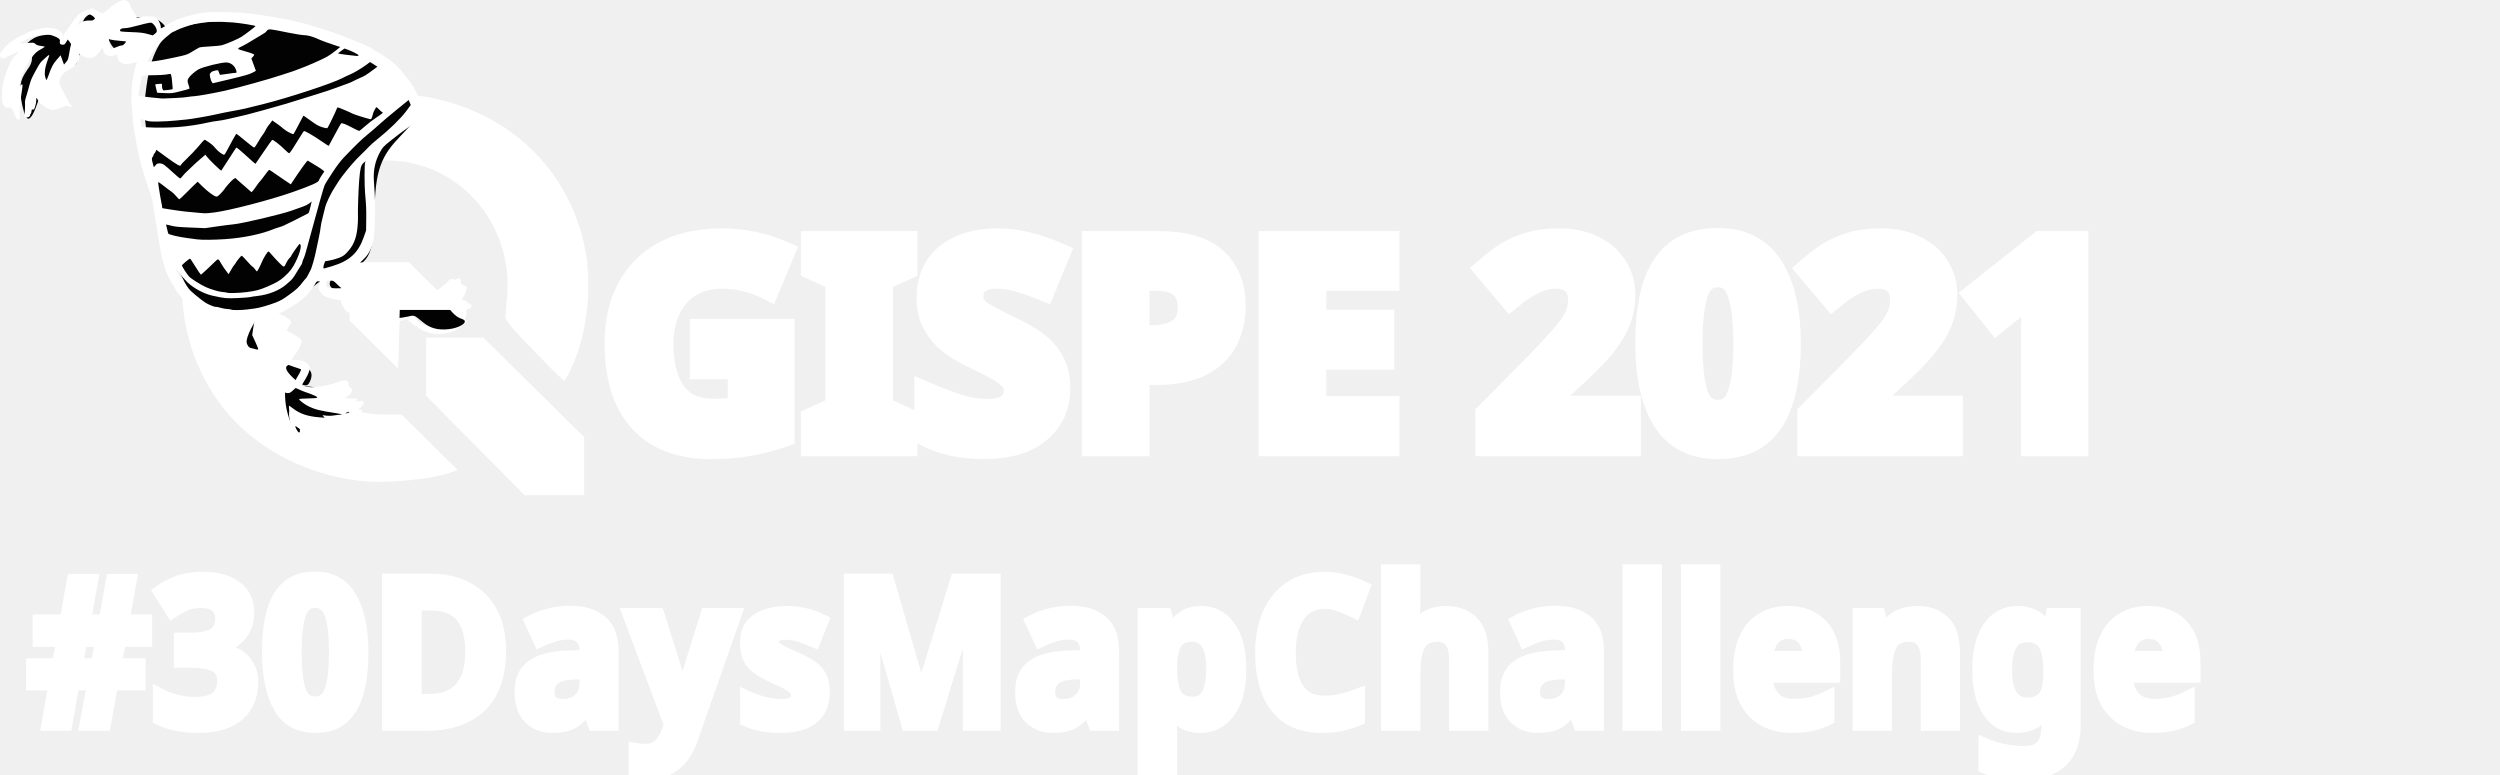
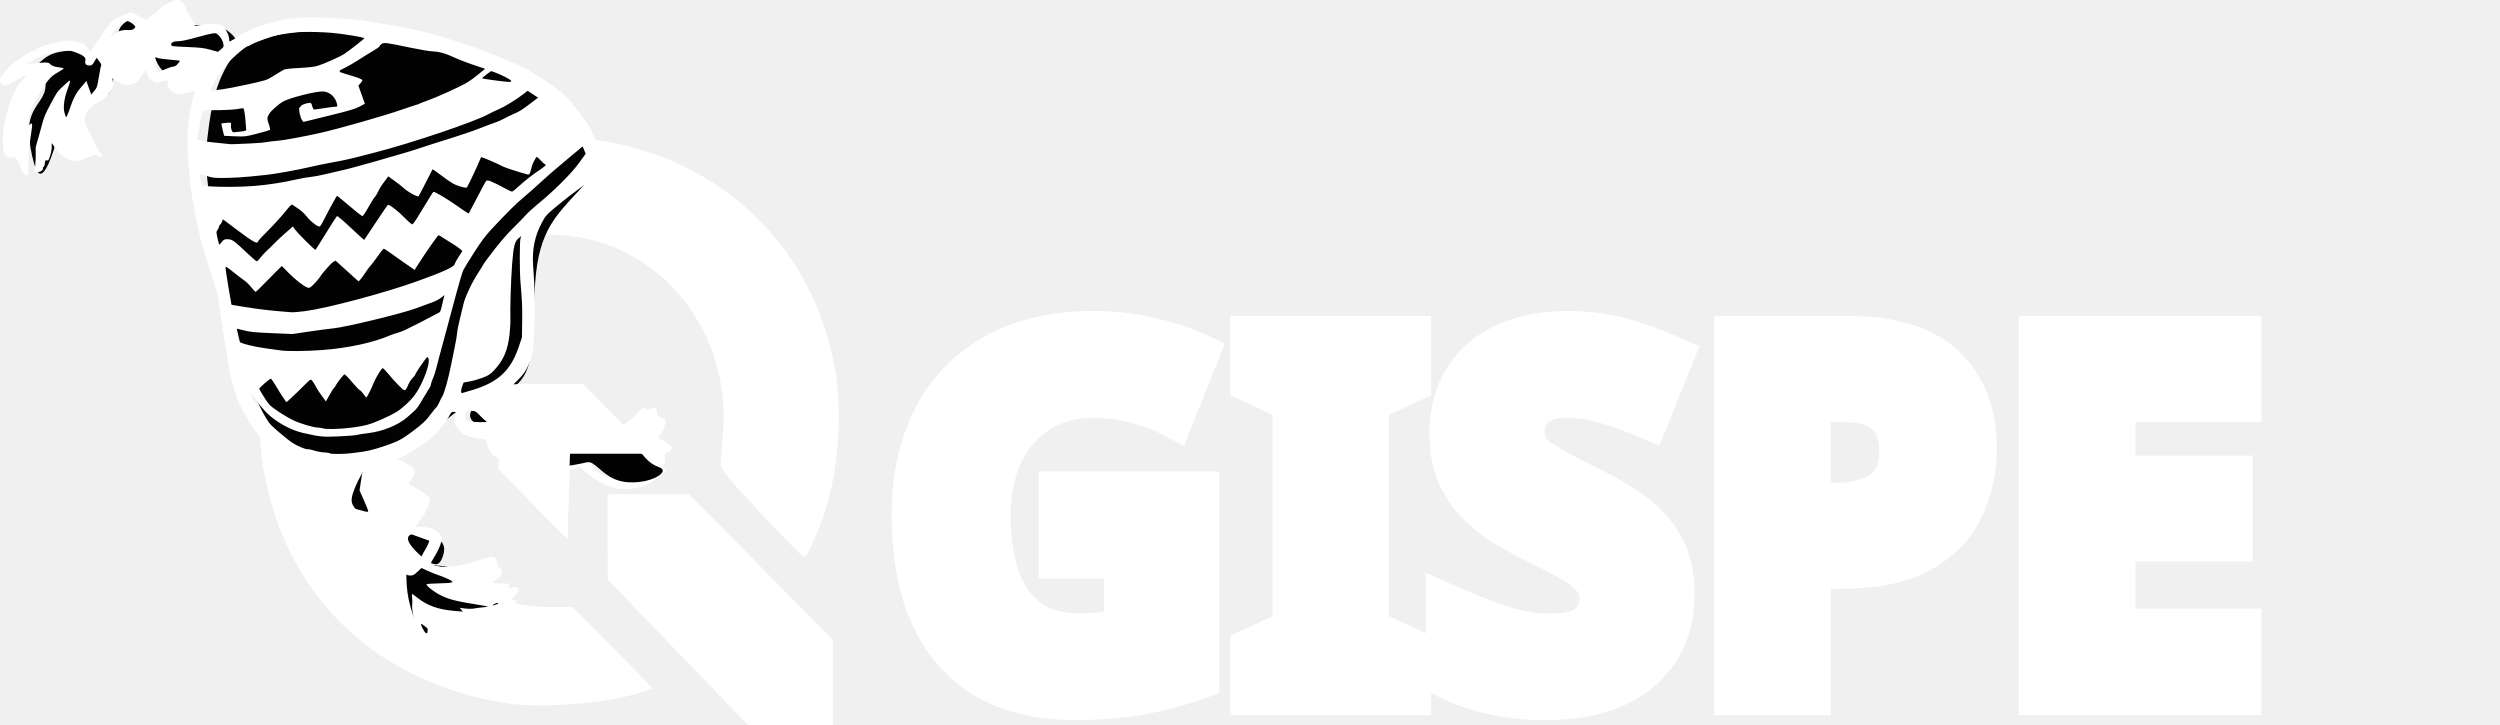
- <svg xmlns="http://www.w3.org/2000/svg" width="713.424" height="221.062" viewBox="0 0 188.76 58.489" version="1.1" id="svg8">
+ <svg xmlns="http://www.w3.org/2000/svg" width="726.497" height="210.68" viewBox="0 0 192.219 55.742" version="1.1" id="svg8">
  <defs id="defs2">
    <clipPath clipPathUnits="userSpaceOnUse" id="clipPath1034">
      <path style="fill:#0000ff;stroke-width:0.851" d="m 446.178,150.697 -23.629,-23.021 -0.021,-13.481 -0.021,-13.481 h 13.753 13.753 l 24.215,23.027 24.215,23.027 v 13.475 13.475 h -14.317 -14.317 z m -55.966,16.338 c -19.747,-2.338 -38.513,-9.975 -52.805,-21.49 -35.646,-28.719 -42.806,-82.148 -16.033,-119.651 13.437,-18.823 36.47,-32.493 62.061,-36.834 10.469,-1.776 28.262,-1.77 38.866,0.012 39.936,6.713 69.299,33.872 76.687,70.931 2.852,14.308 1.441,33.31 -3.489,46.99 -2.401,6.662 -5.855,13.629 -6.756,13.629 -0.343,0 -6.843,-6.203 -14.446,-13.784 -11.28,-11.248 -13.792,-14.186 -13.653,-15.97 0.094,-1.202 0.445,-5.434 0.781,-9.405 2.895,-34.213 -23.604,-62.882 -58.121,-62.882 -48.657,0 -76.453,53.926 -48.188,93.487 10.675,14.941 29.043,24.315 47.643,24.315 h 7.985 l 13.466,12.819 13.466,12.819 -2.566,0.929 c -9.675,3.503 -32.366,5.565 -44.898,4.081 z m 7.201,-63.207 -11.565,-11.018 V 79.34 65.87 h 14.195 14.195 l 11.542,10.992 11.542,10.992 h -13.736 -13.736 l -0.436,13.495 -0.436,13.495 z" id="path1036" />
    </clipPath>
  </defs>
-   <g id="layer1" transform="translate(-20.05623,-177.3937)" style="opacity:0.99">
-     <text xml:space="preserve" style="font-style:normal;font-variant:normal;font-weight:900;font-stretch:normal;font-size:21.209px;line-height:125%;font-family:Trueno;-inkscape-font-specification:'Trueno, Heavy';font-variant-ligatures:normal;font-variant-caps:normal;font-variant-numeric:normal;font-variant-east-asian:normal;letter-spacing:0px;word-spacing:0px;fill:#ffffff;fill-opacity:1;stroke:none;stroke-width:1.893;stroke-linecap:butt;stroke-linejoin:miter;stroke-miterlimit:4;stroke-dasharray:none;stroke-opacity:1" x="65.282" y="211.33" id="text50" transform="scale(1.002055,0.9979489)">
-       <tspan id="tspan48" x="65.282" y="211.33" style="font-style:normal;font-variant:normal;font-weight:900;font-stretch:normal;font-size:21.209px;font-family:Trueno;-inkscape-font-specification:'Trueno, Heavy';font-variant-ligatures:normal;font-variant-caps:normal;font-variant-numeric:normal;font-variant-east-asian:normal;fill:#ffffff;fill-opacity:1;stroke:#ffffff;stroke-width:1.893;stroke-miterlimit:4;stroke-dasharray:none;stroke-opacity:1">GISPE 2021</tspan>
+   <g id="layer1" transform="translate(-17.20387,-159.0397)" style="opacity:0.99">
+     <text xml:space="preserve" style="font-style:normal;font-variant:normal;font-weight:900;font-stretch:normal;font-size:37.755px;line-height:125%;font-family:Trueno;-inkscape-font-specification:'Trueno, Heavy';font-variant-ligatures:normal;font-variant-caps:normal;font-variant-numeric:normal;font-variant-east-asian:normal;letter-spacing:0px;word-spacing:0px;fill:#ffffff;fill-opacity:1;stroke:none;stroke-width:3.369;stroke-linecap:butt;stroke-linejoin:miter;stroke-miterlimit:4;stroke-dasharray:none;stroke-opacity:1" x="86.326" y="209.724" id="text50" transform="scale(0.987763,1.012389)">
+       <tspan id="tspan48" x="86.326" y="209.724" style="font-style:normal;font-variant:normal;font-weight:900;font-stretch:normal;font-size:37.755px;font-family:Trueno;-inkscape-font-specification:'Trueno, Heavy';font-variant-ligatures:normal;font-variant-caps:normal;font-variant-numeric:normal;font-variant-east-asian:normal;fill:#ffffff;fill-opacity:1;stroke:#ffffff;stroke-width:3.369;stroke-miterlimit:4;stroke-dasharray:none;stroke-opacity:1">GISPE </tspan>
+       <tspan x="86.326" y="256.918" style="font-style:normal;font-variant:normal;font-weight:900;font-stretch:normal;font-size:37.755px;font-family:Trueno;-inkscape-font-specification:'Trueno, Heavy';font-variant-ligatures:normal;font-variant-caps:normal;font-variant-numeric:normal;font-variant-east-asian:normal;fill:#ffffff;fill-opacity:1;stroke:#ffffff;stroke-width:3.369;stroke-miterlimit:4;stroke-dasharray:none;stroke-opacity:1" id="tspan861" />
    </text>
-     <text xml:space="preserve" style="font-style:normal;font-variant:normal;font-weight:900;font-stretch:normal;font-size:14.928px;line-height:125%;font-family:Trueno;-inkscape-font-specification:'Trueno, Heavy';font-variant-ligatures:normal;font-variant-caps:normal;font-variant-numeric:normal;font-variant-east-asian:normal;letter-spacing:0px;word-spacing:0px;fill:#ffffff;fill-opacity:1;stroke:#ffffff;stroke-width:0.837;stroke-linecap:butt;stroke-linejoin:miter;stroke-miterlimit:4;stroke-dasharray:none;stroke-opacity:1" x="22.821" y="224.934" id="text960" transform="scale(0.9689593,1.032035)">
-       <tspan id="tspan958" x="22.821" y="224.934" style="font-style:normal;font-variant:normal;font-weight:900;font-stretch:normal;font-size:14.928px;font-family:Trueno;-inkscape-font-specification:'Trueno, Heavy';font-variant-ligatures:normal;font-variant-caps:normal;font-variant-numeric:normal;font-variant-east-asian:normal;fill:#ffffff;stroke:#ffffff;stroke-width:0.837;stroke-miterlimit:4;stroke-dasharray:none;stroke-opacity:1">#30DaysMapChallenge</tspan>
-     </text>
-     <g id="layer1-3" transform="matrix(0.1571337,0,0,0.162917,24.68938,168.2186)" style="stroke:none">
+     <g id="layer1-3" transform="matrix(0.2281442,0,0,0.2428934,23.9308,145.3605)" style="stroke:none">
      <g id="g900" transform="translate(9.581173,146.8202)" style="fill:#ffffff;stroke:none;stroke-opacity:1">
        <path style="fill:#ffffff;stroke:none;stroke-width:0.851;stroke-opacity:1" d="m 189.354,115.969 -23.629,-23.021 -0.021,-13.481 -0.021,-13.481 h 13.753 13.753 l 24.215,23.027 24.215,23.027 v 13.475 13.475 h -14.317 -14.317 z m -55.966,16.338 C 113.641,129.969 94.874,122.332 80.583,110.818 44.937,82.099 37.777,28.67 64.549,-8.833 c 13.437,-18.823 36.47,-32.493 62.061,-36.834 10.469,-1.776 28.262,-1.77 38.866,0.012 39.936,6.713 69.299,33.872 76.687,70.931 2.852,14.308 1.441,33.31 -3.489,46.99 -2.401,6.662 -5.855,13.629 -6.756,13.629 -0.343,0 -6.843,-6.203 -14.446,-13.784 -11.28,-11.248 -13.792,-14.186 -13.653,-15.97 0.094,-1.202 0.445,-5.434 0.781,-9.405 2.895,-34.213 -23.604,-62.882 -58.121,-62.882 -48.657,0 -76.453,53.926 -48.188,93.487 10.675,14.941 29.043,24.315 47.643,24.315 h 7.985 l 13.466,12.819 13.466,12.819 -2.566,0.929 c -9.675,3.503 -32.366,5.565 -44.898,4.081 z m 7.201,-63.207 -11.565,-11.018 V 44.613 31.143 h 14.195 14.195 l 11.542,10.992 11.542,10.992 h -13.736 -13.736 l -0.436,13.495 -0.436,13.495 z" id="path902" />
      </g>
      <path style="fill:#000000;stroke:none;stroke-width:0.265px;stroke-linecap:butt;stroke-linejoin:miter;stroke-opacity:1" d="m 40.481,99.441 c -0.531,4.242 -0.794,6.894 -0.297,11.984 0.496,5.091 1.752,12.621 3.45,20.728 1.699,8.107 3.84,16.79 5.97,25.384 2.129,8.594 4.247,17.099 6.664,23.293 2.417,6.194 5.135,10.078 8.061,12.95 2.926,2.872 6.06,4.734 9.875,6.237 3.815,1.504 8.312,2.65 14.267,2.593 5.955,-0.057 13.369,-1.316 19.892,-4.643 6.524,-3.327 12.157,-8.721 16.274,-11.531 4.117,-2.81 6.719,-3.036 10.141,-3.899 3.422,-0.863 7.665,-2.363 10.449,-4.977 2.784,-2.614 4.109,-6.342 4.689,-12.694 0.58,-6.352 0.416,-15.327 1.287,-22.391 0.871,-7.064 2.777,-12.216 6.227,-16.873 3.45,-4.657 8.444,-8.817 10.995,-12.081 2.551,-3.264 2.657,-5.632 2.542,-7.202 -0.116,-1.57 -0.454,-2.341 -1.394,-4.199 -0.939,-1.858 -2.48,-4.802 -4.765,-8.01 -2.284,-3.207 -5.313,-6.677 -11.36,-10.354 C 147.402,80.081 138.337,76.198 126.671,72.867 115.006,69.536 100.742,66.759 89.2,66.027 77.658,65.296 68.839,66.611 62.946,67.615 c -5.893,1.004 -8.859,1.696 -11.76,4.297 -2.901,2.601 -5.737,7.11 -7.555,12.282 -1.818,5.171 -2.618,11.005 -3.15,15.247 z" id="path974" />
      <path style="fill:#000000;stroke:none;stroke-width:0.265px;stroke-linecap:butt;stroke-linejoin:miter;stroke-opacity:1" d="m 1.28,88.36 c -0.13,0.057 -0.389,0.172 -1.327,1.542 -0.937,1.37 -2.552,3.997 -3.906,4.504 -1.353,0.507 -2.445,-1.105 -3.711,0.411 -1.266,1.516 -2.705,6.16 -3.877,9.411 -1.172,3.251 -2.078,5.109 -2.985,6.206 -0.907,1.097 -1.817,1.433 -2.778,-0.561 -0.961,-1.993 -1.975,-6.316 -2.303,-9.675 -0.329,-3.359 0.028,-5.755 0.952,-7.805 0.925,-2.051 2.417,-3.757 3.317,-5.213 0.9,-1.456 1.206,-2.662 1.214,-3.819 0.009,-1.157 -0.281,-2.265 -1.046,-2.886 -0.766,-0.621 -2.008,-0.755 -2.819,-0.938 -0.812,-0.183 -1.192,-0.416 -0.988,-0.82 0.204,-0.404 0.994,-0.978 2.182,-2.03 1.188,-1.052 2.773,-2.58 5.372,-3.431 2.598,-0.851 6.208,-1.025 8.699,-0.975 2.491,0.05 5.044,0.559 6.371,1.077 1.327,0.518 2.019,1.164 2.961,1.861 0.941,0.697 2.132,1.445 2.513,2.409 0.381,0.964 -0.048,2.143 -0.44,3.696 -0.393,1.554 -0.749,3.481 -1.43,4.453 -0.681,0.972 -1.687,0.988 -2.714,1.25 -1.028,0.262 -2.077,0.769 -2.601,1.023 -0.525,0.254 -0.525,0.254 -0.654,0.311 z" id="path978" />
      <path style="fill:#000000;stroke:none;stroke-width:0.276px;stroke-linecap:butt;stroke-linejoin:miter;stroke-opacity:1" d="m 21.169,63.862 c -0.847,-0.627 -2.541,-1.88 -4.408,-1.945 -1.867,-0.065 -3.906,1.06 -5.124,2.385 -1.218,1.325 -1.614,2.851 -0.763,3.848 0.851,0.997 2.949,1.466 4.821,1.6 1.872,0.134 3.518,-0.067 4.673,0.799 1.156,0.866 1.821,2.798 2.494,4.33 0.672,1.532 1.351,2.665 2.097,3.423 0.746,0.759 1.557,1.144 2.212,1.456 0.654,0.312 1.151,0.552 2.223,0.76 1.072,0.208 2.721,0.385 3.816,0.424 1.095,0.039 1.637,-0.06 3.437,-0.744 1.8,-0.685 4.857,-1.955 7.307,-2.953 2.45,-0.998 4.293,-1.724 5.386,-3.048 1.094,-1.324 1.438,-3.247 0.922,-4.746 -0.516,-1.499 -1.893,-2.576 -2.846,-3.237 -0.952,-0.662 -1.48,-0.909 -2.842,-1.164 -1.362,-0.255 -3.558,-0.519 -5.402,-0.661 -1.843,-0.143 -3.333,-0.165 -6.134,-0.128 -2.8,0.037 -6.911,0.133 -8.966,0.181 -2.055,0.048 -2.055,0.048 -2.902,-0.579 z" id="path982" />
      <path style="fill:#000000;stroke:none;stroke-width:0.284px;stroke-linecap:butt;stroke-linejoin:miter;stroke-opacity:1" d="m 108.305,227.916 c -1.062,-2.056 0.682,-2.826 3.312,-2.724 2.63,0.103 6.147,1.079 7.638,2.611 1.491,1.532 0.956,3.619 0.26,5.187 -0.697,1.568 -1.555,2.616 -3.918,1.47 -2.363,-1.146 -6.23,-4.488 -7.292,-6.544 z" id="path1038" />
      <path style="fill:#000000;stroke:none;stroke-width:0.265px;stroke-linecap:butt;stroke-linejoin:miter;stroke-opacity:1" d="m 93.456,204.841 c -1.362,1.712 -3.244,5.345 -4.016,7.64 -0.772,2.295 -0.435,3.251 0.524,4.498 0.959,1.248 2.539,2.787 4.153,3.338 1.614,0.551 3.261,0.115 4.312,-0.517 1.051,-0.632 1.506,-1.46 1.345,-3.597 -0.161,-2.137 -0.938,-5.583 -1.586,-7.91 -0.648,-2.327 -1.166,-3.536 -1.847,-4.245 -0.681,-0.709 -1.524,-0.919 -2.886,0.793 z" id="path1042" />
      <path style="fill:#000000;stroke:none;stroke-width:0.27px;stroke-linecap:butt;stroke-linejoin:miter;stroke-opacity:1" d="m 107.504,236.112 c -0.045,1.539 -0.136,4.616 0.336,7.782 0.472,3.166 1.508,6.42 2.509,8.59 1.001,2.17 1.969,3.256 2.685,3.805 0.716,0.55 1.18,0.563 1.402,0.399 0.221,-0.165 0.2,-0.508 0.18,-1.682 -0.019,-1.174 -0.036,-3.177 2.846,-3.726 2.882,-0.548 8.663,0.359 12.726,0.311 4.063,-0.048 6.409,-1.05 7.517,-1.786 1.107,-0.737 0.976,-1.208 0.819,-1.897 -0.156,-0.689 -0.337,-1.596 -2.36,-2.593 -2.023,-0.997 -5.89,-2.084 -7.455,-3.308 -1.565,-1.224 -0.829,-2.584 -0.965,-3.572 -0.136,-0.988 -1.143,-1.602 -3.301,-2.109 -2.158,-0.507 -5.467,-0.905 -8.409,-1.213 -2.942,-0.307 -5.518,-0.524 -6.871,-0.599 -1.353,-0.075 -1.483,-0.008 -1.549,0.025 -0.065,0.033 -0.065,0.033 -0.111,1.572 z" id="path1046" />
      <path style="fill:#000000;stroke:none;stroke-width:0.265px;stroke-linecap:butt;stroke-linejoin:miter;stroke-opacity:1" d="m 130.152,184.924 c -0.45,0.683 -1.351,2.048 -1.194,3.216 0.157,1.168 1.373,2.139 3.008,2.674 1.635,0.534 3.689,0.632 5.034,0.706 1.345,0.074 1.981,0.123 2.376,-0.24 0.395,-0.363 0.549,-1.14 0.289,-1.948 -0.261,-0.809 -0.936,-1.649 -1.796,-2.529 -0.86,-0.88 -1.904,-1.798 -3.021,-2.254 -1.117,-0.456 -2.307,-0.451 -3.027,-0.425 -0.72,0.026 -0.968,0.072 -1.093,0.095 -0.124,0.023 -0.124,0.023 -0.575,0.706 z" id="path1050" />
      <path style="fill:#ffffff;stroke:none;stroke-width:0.38;stroke-miterlimit:4;stroke-dasharray:none;stroke-opacity:1" d="m 114.476,261.595 c -2.822,-0.254 -4.026,-0.962 -5.902,-3.474 -2.559,-3.425 -8.168,-17.538 -7.897,-19.873 0.072,-0.619 0.45,-1.539 0.861,-2.091 0.403,-0.542 0.694,-1.012 0.647,-1.045 -0.047,-0.033 -1.45,-0.539 -3.118,-1.125 -3.052,-1.073 -7.708,-3.394 -9.226,-4.601 -0.755,-0.6 -0.81,-0.805 -0.704,-2.641 0.092,-1.607 0.282,-2.294 0.985,-3.566 l 0.87,-1.576 -0.666,-0.525 c -0.366,-0.289 -1.282,-0.825 -2.035,-1.192 -0.753,-0.367 -2.159,-1.217 -3.125,-1.89 l -1.755,-1.223 -0.007,-1.581 c -0.004,-0.869 0.051,-2.061 0.121,-2.647 0.186,-1.542 1.506,-4.534 2.601,-5.897 0.566,-0.705 0.831,-1.242 0.663,-1.343 -0.155,-0.092 -1.941,-0.192 -3.969,-0.222 -10.659,-0.156 -20.35,-4.73 -26.458,-12.491 -0.701,-0.89 -2.296,-3.369 -3.545,-5.509 -1.712,-2.934 -2.515,-4.709 -3.264,-7.217 -0.546,-1.83 -1.097,-3.54 -1.224,-3.8 -0.127,-0.26 -1.217,-6.474 -2.423,-13.809 l -2.192,-13.336 -2.941,-8.603 c -2.639,-7.718 -3.112,-9.464 -4.604,-16.983 -0.915,-4.609 -1.708,-9.379 -1.764,-10.599 -0.056,-1.22 -0.256,-3.698 -0.446,-5.505 -0.402,-3.841 -0.404,-8.029 -0.004,-11.322 0.464,-3.825 1.479,-8.77 1.986,-9.681 0.26,-0.468 0.411,-0.912 0.334,-0.989 -0.077,-0.076 -1.072,0.084 -2.211,0.355 -2.582,0.615 -3.829,0.595 -5.217,-0.085 -1.044,-0.512 -1.92,-1.836 -1.815,-2.744 0.124,-1.073 -0.115,-1.157 -1.941,-0.679 -1.664,0.435 -1.798,0.435 -2.832,-0.013 -1.389,-0.602 -1.788,-1.067 -2.095,-2.441 -0.137,-0.613 -0.329,-1.11 -0.427,-1.107 -0.098,0.004 -0.659,0.697 -1.247,1.539 -2.144,3.077 -4.113,3.827 -7.085,2.7 -0.871,-0.33 -1.858,-0.852 -2.193,-1.16 -0.805,-0.739 -0.974,-0.549 -0.627,0.702 0.264,0.948 0.215,1.142 -0.614,2.453 -1.356,2.146 -1.704,2.455 -4.303,3.825 -2.583,1.362 -3.863,2.731 -4.486,4.796 -0.38,1.262 -0.027,2.238 2.385,6.579 0.972,1.751 1.76,3.254 1.75,3.342 -0.01,0.087 0.284,0.482 0.653,0.879 0.714,0.767 1.034,1.582 0.716,1.826 -0.106,0.082 -0.626,-0.076 -1.155,-0.349 -0.945,-0.489 -0.982,-0.488 -2.127,0.041 -0.641,0.296 -1.411,0.533 -1.711,0.527 -0.3,-0.006 -0.72,0.147 -0.933,0.341 -0.213,0.194 -0.999,0.47 -1.747,0.614 -1.171,0.224 -1.585,0.179 -2.986,-0.326 -1.804,-0.651 -4.192,-2.405 -4.971,-3.653 -1.203,-1.925 -1.145,-1.896 -1.102,-0.562 0.022,0.682 -0.215,2 -0.526,2.929 -0.493,1.471 -0.637,1.668 -1.112,1.522 -0.472,-0.145 -0.562,-0.028 -0.667,0.875 -0.066,0.573 -0.274,1.116 -0.461,1.207 -0.187,0.09 -0.29,0.319 -0.229,0.507 0.175,0.542 -0.999,1.198 -1.936,1.083 l -0.841,-0.103 0.216,-2.081 c 0.119,-1.145 0.187,-2.844 0.153,-3.777 -0.071,-1.916 -0.115,-1.676 0.877,-4.804 0.406,-1.282 0.97,-3.196 1.252,-4.254 0.617,-2.315 1.133,-3.451 3.172,-6.989 2.007,-3.483 2.022,-3.502 3.767,-5 0.814,-0.699 1.64,-1.414 1.835,-1.589 0.195,-0.175 0.466,-0.316 0.601,-0.312 0.231,0.005 0.09,0.477 -1.008,3.367 -0.898,2.364 -1.248,5.016 -0.862,6.523 0.2,0.78 0.457,1.52 0.573,1.646 0.115,0.126 0.542,-0.686 0.949,-1.804 1.547,-4.252 2.255,-5.566 4.105,-7.624 l 1.823,-2.027 0.518,1.402 c 0.285,0.771 0.652,1.741 0.815,2.155 l 0.297,0.753 0.999,-1.115 c 0.935,-1.043 1.037,-1.333 1.577,-4.5 0.318,-1.862 0.671,-3.497 0.785,-3.633 0.114,-0.136 -0.191,-0.724 -0.677,-1.307 l -0.885,-1.06 -0.771,1.218 c -0.701,1.107 -0.864,1.216 -1.786,1.196 -1.074,-0.024 -1.478,-0.607 -1.201,-1.731 0.2,-0.809 -0.929,-1.637 -3.3,-2.419 -2.059,-0.68 -2.274,-0.7 -4.886,-0.47 -3.353,0.295 -6.599,1.316 -9.495,2.986 l -2.111,1.218 1.22,-0.157 c 0.671,-0.086 2.309,-0.221 3.641,-0.298 2.305,-0.135 2.455,-0.11 3.143,0.515 0.522,0.474 1.22,0.719 2.521,0.883 0.989,0.125 1.867,0.294 1.95,0.377 0.083,0.082 -0.61,0.547 -1.541,1.033 -2.378,1.241 -3.222,2.001 -5.149,4.635 -2.648,3.622 -4.802,8.121 -5.28,11.028 -0.257,1.563 -0.119,1.802 0.608,1.057 0.744,-0.761 0.9,-0.084 0.488,2.12 -0.713,3.822 -1.295,10.385 -1.06,11.948 0.198,1.31 0.162,1.556 -0.27,1.888 -0.443,0.34 -0.579,0.297 -1.246,-0.394 -0.412,-0.427 -0.959,-1.48 -1.217,-2.34 -0.556,-1.858 -1.949,-3.24 -2.746,-2.727 -0.784,0.505 -2.551,-0.788 -2.845,-2.082 -0.39,-1.711 -0.295,-6.056 0.187,-8.542 1.038,-5.358 4.101,-12.374 5.918,-13.556 0.397,-0.258 1.744,-1.786 1.578,-1.79 -0.354,-0.008 -5.851,2.533 -6.232,2.88 -0.218,0.199 -0.75,0.352 -1.183,0.342 -1.017,-0.025 -1.78,-1.322 -1.372,-2.331 0.371,-0.917 3.84,-4.671 4.759,-5.149 0.4,-0.208 1.614,-0.965 2.698,-1.681 1.084,-0.717 2.291,-1.381 2.682,-1.477 0.391,-0.096 1.145,-0.427 1.677,-0.736 1.593,-0.928 3.309,-1.512 6.763,-2.301 3.183,-0.728 3.353,-0.739 5.898,-0.404 2.919,0.385 4.079,0.92 5.179,2.389 l 0.703,0.939 0.466,-0.787 c 0.257,-0.433 0.614,-0.859 0.794,-0.946 0.18,-0.087 0.353,-0.377 0.384,-0.645 0.031,-0.267 0.272,-0.652 0.536,-0.855 0.264,-0.203 1.116,-1.336 1.893,-2.518 0.777,-1.182 1.657,-2.306 1.956,-2.496 0.298,-0.19 0.56,-0.501 0.582,-0.691 0.068,-0.589 2.786,-2.159 5.035,-2.908 l 2.146,-0.715 2.504,1.216 2.504,1.216 1.53,-1.114 c 0.842,-0.613 1.637,-1.112 1.766,-1.109 0.13,0.003 0.253,-0.141 0.274,-0.32 0.095,-0.821 5.335,-3.727 6.666,-3.697 1.446,0.032 3.024,1.407 3.183,2.774 0.048,0.412 0.73,1.621 1.516,2.687 0.786,1.066 1.407,2.128 1.38,2.359 -0.04,0.345 0.158,0.394 1.096,0.268 0.63,-0.084 1.469,-0.247 1.864,-0.361 1.059,-0.306 5.331,-0.154 6.187,0.221 0.895,0.392 2.373,2.902 2.492,4.232 l 0.086,0.965 1.066,-0.493 c 1.703,-0.787 2.11,-1.494 2.237,-1.491 0.127,0.003 1.212,-0.501 2.413,-1.119 1.201,-0.618 2.303,-1.123 2.449,-1.12 0.146,0.002 0.692,-0.174 1.214,-0.392 0.521,-0.218 2.759,-0.859 4.973,-1.425 6.093,-1.558 9.978,-1.84 19.699,-1.431 7.867,0.331 9.394,0.5 19.731,2.185 11.341,1.848 14.748,2.691 28.921,7.159 3.529,1.112 17.668,6.651 18.213,7.135 0.321,0.285 1.537,1.044 2.702,1.687 6.279,3.466 10.039,6.423 12.945,10.178 0.503,0.65 1.511,1.869 2.241,2.707 2.903,3.339 5.234,8.059 5.706,11.55 l 0.322,2.382 -1.079,2.77 c -1.229,3.155 -1.202,3.125 -5.81,6.231 -1.788,1.205 -5.056,3.596 -7.263,5.313 -3.848,2.993 -4.067,3.217 -5.342,5.439 -2.398,4.181 -3.357,8.509 -2.989,13.491 0.612,8.279 0.726,12.497 0.491,18.132 -0.355,8.499 -0.534,9.889 -1.605,12.479 -1.049,2.536 -2.082,4.003 -4.175,5.931 l -1.492,1.374 1.956,0.366 c 1.224,0.229 2.31,0.628 2.901,1.065 0.898,0.666 0.928,0.758 0.615,1.908 -0.181,0.665 -0.511,1.593 -0.734,2.064 -0.517,1.092 -0.307,1.281 0.944,0.849 0.639,-0.22 2.093,-0.326 3.988,-0.29 l 2.982,0.056 0.798,1.065 c 0.524,0.699 0.906,1.76 1.112,3.09 l 0.314,2.025 0.899,-0.499 c 1.576,-0.876 3.566,-1.407 5.783,-1.545 1.917,-0.119 2.168,-0.081 2.272,0.338 0.064,0.259 0.41,1.51 0.769,2.78 0.359,1.27 0.618,2.599 0.577,2.954 -0.105,0.904 0.503,1.027 2.157,0.437 0.783,-0.279 1.74,-0.501 2.126,-0.492 0.784,0.018 1.834,-0.375 5.145,-1.923 2.352,-1.1 6.177,-3.931 7.842,-5.804 0.976,-1.098 1.933,-1.386 2.556,-0.769 0.209,0.207 0.651,0.145 1.558,-0.218 1.139,-0.455 1.301,-0.465 1.607,-0.093 0.187,0.227 0.359,0.902 0.382,1.5 0.033,0.874 0.171,1.106 0.706,1.185 0.366,0.054 0.652,0.207 0.637,0.34 -0.015,0.133 0.234,0.248 0.554,0.255 0.32,0.007 0.666,0.157 0.769,0.332 0.397,0.676 -0.152,2.782 -1.089,4.183 -1.046,1.562 -1.264,2.283 -0.635,2.095 0.564,-0.169 3.071,1.219 3.018,1.671 -0.025,0.212 0.253,0.374 0.655,0.383 0.603,0.013 0.668,0.12 0.477,0.785 -0.169,0.593 -0.499,0.87 -1.434,1.206 -0.844,0.304 -1.174,0.557 -1.082,0.831 0.347,1.038 0.167,2.625 -0.368,3.228 -0.532,0.601 -0.524,0.65 0.202,1.168 l 0.757,0.541 -2.477,1.926 c -3.002,2.334 -4.529,3.037 -7.936,3.656 -3.058,0.555 -6.009,0.401 -8.872,-0.463 -2.099,-0.634 -6.463,-3.197 -8.301,-4.875 l -1.278,-1.167 -3.327,0.71 c -4.279,0.913 -7.745,1.44 -9.178,1.396 -1.025,-0.032 -4.461,-0.718 -4.625,-0.924 -0.037,-0.046 -0.218,-0.884 -0.403,-1.862 -0.185,-0.978 -0.443,-1.841 -0.573,-1.918 -0.13,-0.077 -0.212,-0.349 -0.183,-0.603 0.05,-0.431 -0.138,-0.424 -2.791,0.099 -3.607,0.712 -6.36,0.573 -7.854,-0.395 -1.105,-0.716 -2.75,-3.309 -2.896,-4.567 -0.094,-0.806 -0.119,-0.817 -2.458,-1.079 -1.3,-0.145 -2.791,-0.467 -3.314,-0.714 -0.523,-0.247 -1.145,-0.479 -1.383,-0.515 -0.819,-0.124 -1.789,-0.925 -2.837,-2.341 -1.093,-1.477 -1.141,-2.181 -0.287,-4.15 0.287,-0.661 0.245,-0.711 -0.599,-0.73 -0.808,-0.018 -0.98,0.113 -1.579,1.203 -1.359,2.475 -4.129,5.528 -7.029,7.746 -2.495,1.908 -9.21,5.775 -9.998,5.758 -0.586,-0.013 -0.31,0.464 0.365,0.63 0.386,0.095 1.59,0.665 2.674,1.267 1.409,0.782 2.056,1.329 2.266,1.916 0.27,0.755 0.201,0.951 -0.845,2.398 -0.626,0.866 -1.149,1.657 -1.16,1.757 -0.012,0.1 0.843,0.604 1.899,1.12 1.056,0.516 2.701,1.494 3.655,2.174 1.406,1.001 1.719,1.372 1.651,1.958 -0.139,1.199 -1.315,3.729 -2.303,4.954 -0.97,1.203 -2.562,3.317 -2.574,3.418 -0.004,0.032 0.971,0.085 2.165,0.117 2.648,0.072 4.793,0.883 6.012,2.274 0.773,0.882 0.805,1.039 0.483,2.395 -0.344,1.453 -1.156,3.065 -2.846,5.652 -0.496,0.759 -0.852,1.428 -0.792,1.488 0.06,0.059 1.072,0.308 2.25,0.552 1.931,0.401 2.441,0.41 5.215,0.097 3.801,-0.43 5.34,-0.768 9.612,-2.108 3.086,-0.968 3.436,-1.026 4.245,-0.702 0.71,0.284 0.924,0.595 1.1,1.589 0.191,1.083 0.439,1.417 1.669,2.251 0.113,0.076 0.008,0.679 -0.232,1.339 -0.352,0.969 -0.68,1.332 -1.699,1.884 -0.695,0.376 -1.275,0.785 -1.289,0.908 -0.014,0.124 1.271,0.254 2.856,0.289 l 2.882,0.065 -0.219,0.647 c -0.241,0.714 -0.117,0.749 1.604,0.447 0.995,-0.174 1.206,-0.126 1.527,0.346 0.334,0.491 0.291,0.654 -0.409,1.557 -0.43,0.555 -1.098,1.253 -1.485,1.551 l -0.704,0.542 1.038,0.072 c 0.571,0.039 1.098,0.131 1.171,0.203 0.073,0.072 -0.343,0.646 -0.924,1.274 -0.884,0.955 -1.312,1.192 -2.614,1.446 -1.821,0.355 -2.435,0.778 -1.963,1.352 0.256,0.311 0.122,0.647 -0.678,1.709 -1.58,2.096 -5.385,3.854 -10.753,4.97 -5.013,1.042 -10.777,-0.039 -14.089,-2.643 -0.591,-0.465 -1.139,-0.796 -1.218,-0.736 -0.285,0.219 0.681,2.012 1.725,3.2 0.672,0.765 1.824,1.58 3.096,2.192 1.114,0.536 2.061,1.005 2.104,1.042 0.043,0.037 -0.112,0.362 -0.346,0.722 -0.388,0.599 -1.296,0.991 -2.029,0.876 -0.162,-0.025 -1.31,-0.137 -2.55,-0.249 z m -4.02,-7.584 c -0.888,-3.608 -1.172,-5.286 -1.035,-6.109 0.083,-0.5 0.082,-1.485 -0.003,-2.189 -0.086,-0.704 -0.102,-1.32 -0.039,-1.369 0.064,-0.049 0.838,0.456 1.721,1.123 3.387,2.557 7.081,3.799 12.592,4.234 l 2.829,0.223 -0.531,-0.602 -0.531,-0.602 1.806,0.223 c 0.996,0.123 2.344,0.119 3.006,-0.008 0.66,-0.127 1.996,-0.293 2.969,-0.367 0.973,-0.075 1.723,-0.181 1.667,-0.236 -0.056,-0.055 -1.093,-0.248 -2.305,-0.429 -8.303,-1.237 -10.563,-1.764 -13.597,-3.167 -2.239,-1.035 -5.036,-3.103 -4.715,-3.486 0.089,-0.106 1.934,-0.227 4.099,-0.268 5.2,-0.099 5.613,-0.294 3.021,-1.427 -1.101,-0.482 -2.592,-1.04 -3.312,-1.241 -0.721,-0.201 -2.258,-0.778 -3.416,-1.283 l -2.106,-0.918 -1.383,1.208 c -1.172,1.023 -1.548,1.204 -2.461,1.182 -0.713,-0.017 -1.249,-0.216 -1.585,-0.587 l -0.508,-0.561 -0.324,0.998 c -0.481,1.484 -0.865,5.022 -0.719,6.625 0.19,2.077 4.41,10.887 4.999,10.435 0.095,-0.073 0.032,-0.704 -0.14,-1.402 z m 27.413,-6.39 c 0.622,-0.203 1.138,-0.428 1.147,-0.501 0.028,-0.243 -1.667,0.162 -2.152,0.514 -0.616,0.447 -0.394,0.444 1.006,-0.013 z m -25.235,-15.226 c 0.14,-0.391 0.652,-1.299 1.138,-2.017 0.849,-1.254 1.602,-2.941 1.317,-2.947 -0.075,-0.002 -1.589,-0.503 -3.364,-1.114 l -3.227,-1.111 -0.885,1.032 -0.885,1.032 2.572,2.912 c 1.414,1.602 2.686,2.915 2.825,2.918 0.139,0.003 0.368,-0.314 0.508,-0.706 z M 94.598,218.078 c 0.018,-0.16 -0.628,-1.687 -1.436,-3.394 l -1.47,-3.104 0.458,-2.95 c 0.252,-1.623 0.539,-3.124 0.639,-3.337 0.118,-0.254 -0.025,-0.392 -0.416,-0.4 -0.662,-0.015 -1.291,0.807 -3.041,3.973 -0.587,1.062 -1.47,2.656 -1.962,3.542 -1.597,2.877 -1.056,4.055 2.206,4.8 0.733,0.167 1.988,0.486 2.788,0.707 1.816,0.502 2.192,0.53 2.235,0.164 z m 89.397,-10.339 c 2.831,-0.383 6.015,-1.339 6.071,-1.824 0.038,-0.331 -0.439,-0.346 -2.902,-0.096 -1.496,0.152 -2.781,0.046 -6.251,-0.516 -4.448,-0.721 -8.691,-1.626 -10.181,-2.172 -0.455,-0.167 -0.901,-0.246 -0.992,-0.176 -0.186,0.143 1.089,1.95 1.739,2.466 1.198,0.949 4.688,2.349 6.401,2.568 2.106,0.269 2.355,0.259 6.114,-0.25 z m -25.862,-5.405 c 3.339,-0.49 6.134,-0.939 6.212,-0.999 0.078,-0.06 -1.643,-0.209 -3.825,-0.332 -4.116,-0.231 -5.719,-0.601 -7.284,-1.68 -0.775,-0.534 -0.875,-0.545 -1.614,-0.166 -0.433,0.222 -0.798,0.495 -0.811,0.607 -0.051,0.439 0.869,3.453 1.055,3.457 0.109,0.002 2.929,-0.397 6.267,-0.887 z m 18.393,-0.562 c 1.154,-0.194 1.996,-0.452 1.869,-0.574 -0.126,-0.122 -1.278,-0.503 -2.561,-0.848 -2.911,-0.782 -4.823,-1.505 -4.791,-1.811 0.014,-0.129 0.487,-0.351 1.053,-0.493 1.949,-0.49 3.054,-0.875 3.077,-1.073 0.013,-0.109 -0.325,-0.15 -0.751,-0.09 -0.425,0.06 -1.559,-0.106 -2.519,-0.369 -1.982,-0.542 -2.66,-0.464 -3.185,0.366 -0.261,0.412 -0.582,0.557 -1.107,0.5 -1.084,-0.119 -2.58,1.703 -2.536,3.088 0.026,0.801 0.131,0.96 0.543,0.817 0.887,-0.307 1.803,-0.14 2.601,0.473 0.714,0.549 0.975,0.585 3.489,0.479 1.495,-0.063 3.662,-0.273 4.816,-0.467 z m -87.166,-2.041 c 1.007,-0.128 2.614,-0.331 3.573,-0.449 2.226,-0.275 6.41,-1.42 10.019,-2.743 2.268,-0.831 3.522,-1.523 6.367,-3.511 3.658,-2.556 4.786,-3.567 6.682,-5.986 0.609,-0.778 1.297,-1.562 1.529,-1.743 0.231,-0.181 0.682,-0.895 1.002,-1.587 0.319,-0.692 0.739,-1.471 0.933,-1.732 0.775,-1.043 2.236,-5.982 3.279,-11.088 0.175,-0.857 0.633,-2.958 1.017,-4.67 0.384,-1.712 0.757,-3.791 0.829,-4.619 0.072,-0.828 0.478,-2.755 0.901,-4.282 0.424,-1.527 0.953,-3.593 1.177,-4.592 0.505,-2.257 2.88,-7.017 5.052,-10.127 0.903,-1.293 1.651,-2.423 1.661,-2.51 0.011,-0.087 0.676,-0.985 1.48,-1.996 3.514,-4.418 6.192,-7.392 8.898,-9.885 1.596,-1.47 3.405,-3.219 4.02,-3.886 0.615,-0.667 2.49,-2.268 4.165,-3.557 5.413,-4.165 11.179,-9.574 13.681,-12.834 l 2.268,-2.955 -0.508,-1.157 -0.508,-1.157 -5.751,4.495 c -3.163,2.472 -6.841,5.468 -8.174,6.657 -1.333,1.189 -3.872,3.303 -5.642,4.697 -3.037,2.392 -5.675,4.847 -11.413,10.621 -1.723,1.734 -3.393,3.848 -5.564,7.046 -1.706,2.513 -3.352,5.032 -3.658,5.599 -0.306,0.567 -1.335,3.77 -2.287,7.119 -0.952,3.349 -2.305,8.07 -3.007,10.492 -2.457,8.488 -3.291,11.417 -3.862,13.573 -0.317,1.196 -0.82,2.636 -1.118,3.202 -0.298,0.565 -0.574,1.307 -0.614,1.649 -0.039,0.342 -0.216,0.821 -0.392,1.067 -0.176,0.245 -0.941,1.429 -1.7,2.631 -2.795,4.426 -2.43,4.002 -5.858,6.816 -3.181,2.612 -8.408,4.595 -13.558,5.142 -1.512,0.161 -3.105,0.398 -3.541,0.527 -0.435,0.129 -3.108,0.332 -5.939,0.451 -5.508,0.232 -6.382,0.153 -12.28,-1.116 -4.09,-0.88 -9.063,-3.48 -12.094,-6.324 -1.23,-1.154 -2.773,-2.913 -3.431,-3.909 -1.038,-1.572 -1.939,-2.449 -1.997,-1.944 -0.045,0.387 4.018,6.721 5.212,8.125 1.275,1.499 6.907,6.055 9.089,7.351 1.538,0.914 4.418,2.029 4.882,1.89 0.222,-0.066 1.232,0.124 2.245,0.423 1.013,0.299 2.516,0.561 3.34,0.583 0.824,0.021 1.687,0.156 1.919,0.299 0.488,0.301 5.011,0.245 7.674,-0.095 z m 66.506,-6.167 c -1.032,-3.442 -2.613,-5.027 -5.906,-5.919 -2.581,-0.699 -3.557,-0.809 -3.871,-0.436 -0.331,0.393 0.809,1.399 3.491,3.081 1.04,0.653 2.708,2.016 3.706,3.029 1.479,1.502 2.58,2.244 3.052,2.057 0.035,-0.014 -0.177,-0.83 -0.472,-1.813 z m -66.775,-1.886 c 4.448,-0.557 6.222,-1.014 9.912,-2.553 4.362,-1.819 5.929,-2.704 8.13,-4.59 2.69,-2.305 4.007,-3.986 5.556,-7.089 2.187,-4.381 2.942,-7.728 1.824,-8.086 -0.261,-0.084 -4.048,5.131 -4.109,5.658 -0.014,0.118 -0.391,0.545 -0.839,0.949 -0.448,0.403 -1.096,1.344 -1.442,2.091 -1.077,2.329 -1.056,2.327 -3.253,0.248 -1.081,-1.023 -2.663,-2.668 -3.514,-3.655 -0.852,-0.987 -1.685,-1.798 -1.853,-1.801 -0.386,-0.008 -2.382,3.055 -3.097,4.754 -0.813,1.932 -2.207,4.513 -2.435,4.508 -0.11,-0.002 -0.543,-0.479 -0.962,-1.06 -0.419,-0.581 -0.966,-1.122 -1.217,-1.203 -0.25,-0.081 -1.461,-1.274 -2.69,-2.651 -1.229,-1.377 -2.358,-2.444 -2.509,-2.371 -0.433,0.21 -2.517,2.695 -2.856,3.407 -0.169,0.355 -0.432,0.708 -0.586,0.786 -0.153,0.077 -0.845,1.094 -1.536,2.259 l -1.258,2.119 -1.3,-1.671 c -0.715,-0.919 -1.504,-2.027 -1.753,-2.463 -1.081,-1.891 -1.734,-2.776 -2.046,-2.774 -0.184,6.7e-4 -0.764,0.428 -1.289,0.949 -0.525,0.521 -1.964,1.853 -3.198,2.961 -3.982,3.574 -3.709,3.373 -3.985,2.931 -0.136,-0.218 -0.606,-0.874 -1.043,-1.457 -0.438,-0.583 -1.444,-2.102 -2.236,-3.374 -0.792,-1.272 -1.563,-2.316 -1.712,-2.32 -0.348,-0.007 -3.842,2.833 -3.879,3.154 -0.04,0.348 2.459,4.093 3.398,5.092 0.953,1.013 5.479,3.782 8.062,4.932 2.37,1.055 6.653,2.256 8.255,2.316 0.681,0.025 1.478,0.137 1.771,0.248 0.936,0.355 5.915,0.23 9.69,-0.243 z m 45.294,-1.993 c -0.305,-0.162 -1.237,-0.965 -2.073,-1.786 -1.414,-1.389 -1.619,-1.495 -2.975,-1.543 -0.804,-0.029 -1.571,0.082 -1.713,0.246 -0.378,0.438 -0.474,1.684 -0.176,2.287 0.394,0.797 1.242,0.993 4.504,1.044 2.312,0.036 2.861,-0.02 2.433,-0.248 z m -4.36,-9.989 c 8.416,-2.448 12.575,-6.096 15.226,-13.358 l 1.17,-3.206 0.068,-4.98 c 0.066,-4.804 -0.011,-6.513 -0.557,-12.424 -0.328,-3.548 -0.32,-13.125 0.012,-14.028 l 0.256,-0.697 -0.991,0.804 c -1.253,1.016 -1.646,2.528 -2.107,8.122 -0.387,4.693 -0.717,14.419 -0.578,17.065 0.052,1.005 -0.066,3.248 -0.264,4.985 -0.597,5.242 -2.063,8.437 -5.363,11.687 -1.13,1.113 -1.848,1.544 -3.675,2.206 -1.249,0.452 -3.216,0.983 -4.372,1.179 l -2.102,0.357 -0.487,1.268 c -0.458,1.192 -0.473,2.066 -0.035,2.069 0.106,4.7e-4 1.816,-0.471 3.799,-1.048 z M 78.674,167.15 c 8.989,-0.599 17.736,-2.372 23.578,-4.778 0.434,-0.179 1.346,-0.461 2.026,-0.627 0.68,-0.166 1.878,-0.585 2.662,-0.931 2.02,-0.892 7.915,-3.715 9.112,-4.363 0.554,-0.3 1.433,-0.728 1.955,-0.952 0.855,-0.367 0.986,-0.568 1.336,-2.056 0.213,-0.907 0.517,-2.116 0.677,-2.686 l 0.29,-1.036 -1.159,0.853 c -0.638,0.469 -1.908,1.101 -2.824,1.403 -0.915,0.303 -3.485,1.185 -5.709,1.962 -4.717,1.646 -23.764,5.979 -27.804,6.325 -1.335,0.114 -4.976,0.564 -8.091,0.999 l -5.663,0.791 -7.017,-0.283 c -5.827,-0.235 -7.411,-0.384 -9.336,-0.878 -1.275,-0.327 -2.382,-0.547 -2.459,-0.488 -0.257,0.197 0.462,3.77 0.817,4.057 0.764,0.619 5.156,1.643 9.227,2.152 2.362,0.295 4.561,0.578 4.886,0.629 1.949,0.302 8.236,0.259 13.497,-0.092 z m -5.304,-12.35 c 7.491,-0.926 26.825,-5.764 37.611,-9.412 9.259,-3.132 12.697,-4.625 12.825,-5.572 0.033,-0.245 0.618,-1.254 1.3,-2.243 l 1.24,-1.797 -0.795,-0.676 c -0.437,-0.372 -1.85,-1.268 -3.139,-1.99 -1.289,-0.723 -2.684,-1.543 -3.099,-1.822 -0.415,-0.28 -0.87,-0.511 -1.01,-0.514 -0.247,-0.005 -4.286,5.418 -6.809,9.144 l -1.245,1.838 -3.656,-2.377 c -2.011,-1.307 -4.281,-2.814 -5.045,-3.347 -0.764,-0.534 -1.526,-0.973 -1.694,-0.977 -0.168,-0.004 -1.089,1.061 -2.047,2.366 -0.958,1.305 -2.003,2.602 -2.321,2.881 -0.318,0.28 -1.1,1.264 -1.739,2.188 -0.638,0.924 -1.437,1.956 -1.776,2.293 l -0.616,0.613 -3.89,-3.295 -3.89,-3.295 -0.828,0.482 c -0.789,0.459 -3.771,3.663 -4.511,4.846 -0.192,0.307 -1.006,1.202 -1.808,1.988 -1.251,1.225 -1.562,1.404 -2.184,1.255 -1.138,-0.273 -4.148,-2.459 -6.552,-4.757 l -2.196,-2.1 -1.892,1.73 c -1.04,0.952 -2.97,2.791 -4.289,4.088 -1.318,1.297 -2.513,2.356 -2.655,2.352 -0.142,-0.003 -0.831,-0.68 -1.532,-1.505 -0.701,-0.824 -1.781,-1.804 -2.401,-2.177 -0.62,-0.373 -2.218,-1.521 -3.552,-2.552 -1.334,-1.031 -2.517,-1.804 -2.628,-1.718 -0.112,0.086 0.286,2.835 0.883,6.11 l 1.086,5.954 4.428,0.688 c 4.094,0.636 8.973,1.18 13.35,1.488 0.984,0.069 2.176,0.157 2.649,0.194 0.473,0.038 2.464,-0.13 4.425,-0.372 z M 58.203,137.972 c 0.463,-0.597 1.379,-1.544 2.037,-2.105 0.658,-0.561 1.843,-1.651 2.633,-2.422 0.79,-0.771 2.544,-2.312 3.898,-3.425 l 2.461,-2.023 0.568,0.787 c 0.911,1.261 6.824,6.799 7.043,6.596 0.11,-0.102 1.723,-2.497 3.585,-5.324 1.862,-2.826 3.5,-5.232 3.64,-5.347 0.14,-0.114 2.242,1.556 4.672,3.712 2.43,2.156 4.464,3.881 4.52,3.834 0.056,-0.047 1.816,-2.531 3.91,-5.519 2.094,-2.989 3.934,-5.495 4.089,-5.57 0.442,-0.214 3.638,2.134 5.933,4.36 1.28,1.241 2.203,1.932 2.381,1.782 0.493,-0.415 2.029,-2.651 4.403,-6.41 1.25,-1.98 2.4,-3.702 2.555,-3.828 0.335,-0.272 4.536,2.077 8.822,4.932 1.659,1.105 3.062,1.969 3.118,1.919 0.056,-0.05 1.345,-2.35 2.865,-5.113 1.52,-2.762 2.894,-5.131 3.055,-5.264 0.459,-0.38 2.167,0.279 6.693,2.582 0.919,0.468 1.821,0.853 2.004,0.856 0.183,0.003 1.46,-0.975 2.839,-2.174 1.378,-1.199 3.856,-3.034 5.506,-4.079 2.738,-1.734 3.468,-2.347 2.813,-2.361 -0.132,-0.003 -0.779,-0.543 -1.439,-1.2 -0.659,-0.657 -1.281,-1.199 -1.382,-1.204 -0.233,-0.012 -1.443,2.13 -1.636,2.897 -0.599,2.377 -0.851,2.831 -1.486,2.678 -2.476,-0.595 -7.906,-2.254 -8.407,-2.569 -0.665,-0.418 -6.724,-2.897 -7.101,-2.906 -0.127,-0.003 -0.37,0.373 -0.539,0.835 -0.445,1.217 -4.13,8.543 -4.405,8.757 -0.394,0.307 -3.367,-0.513 -4.856,-1.339 -0.777,-0.431 -2.579,-1.616 -4.006,-2.634 -1.427,-1.018 -2.636,-1.814 -2.688,-1.77 -0.051,0.045 -1.088,1.936 -2.304,4.204 -1.216,2.267 -2.307,4.206 -2.424,4.309 -0.355,0.309 -3.534,-1.3 -4.873,-2.467 -0.69,-0.601 -2.179,-1.708 -3.309,-2.461 l -2.055,-1.369 -0.501,0.712 c -0.276,0.391 -0.857,1.114 -1.292,1.606 -0.435,0.492 -1.102,1.533 -1.483,2.313 -0.381,0.78 -0.957,1.675 -1.281,1.989 -0.324,0.314 -1.301,1.788 -2.171,3.276 -0.87,1.488 -1.757,2.701 -1.971,2.696 -0.214,-0.005 -2.201,-1.47 -4.416,-3.255 -2.215,-1.786 -4.08,-3.206 -4.143,-3.156 -0.251,0.198 -2.967,4.864 -4.171,7.165 -0.703,1.344 -1.427,2.482 -1.608,2.529 -0.661,0.171 -2.859,-1.362 -4.233,-2.952 -1.293,-1.497 -2.041,-2.099 -4.427,-3.567 -0.998,-0.614 -0.558,-0.939 -3.995,2.951 -1.208,1.368 -3.537,3.72 -5.174,5.227 -1.637,1.507 -3.004,2.917 -3.037,3.133 -0.134,0.886 -1.733,0.038 -7.204,-3.822 l -4.582,-3.233 -0.321,0.77 c -0.177,0.423 -0.462,0.838 -0.634,0.921 -0.172,0.083 -0.347,0.408 -0.389,0.721 -0.041,0.313 -0.282,0.774 -0.534,1.024 -0.393,0.389 -0.387,0.745 0.042,2.472 0.275,1.11 0.54,2.056 0.589,2.104 0.048,0.048 0.432,-0.322 0.853,-0.822 0.686,-0.815 0.899,-0.906 2.063,-0.88 1.469,0.033 2.003,0.396 6.688,4.545 1.499,1.327 2.868,2.424 3.043,2.436 0.175,0.013 0.696,-0.466 1.159,-1.063 z m -2.068,-22.789 c 4.47,-0.316 9.881,-1.102 14.412,-2.092 1.526,-0.334 3.594,-0.673 4.595,-0.754 1.001,-0.081 3.348,-0.494 5.215,-0.918 1.867,-0.424 3.671,-0.823 4.009,-0.888 2.314,-0.44 6.789,-1.546 12.529,-3.095 10.83,-2.924 12.709,-3.453 16.154,-4.551 1.802,-0.574 6.004,-1.832 9.339,-2.794 3.334,-0.962 7.829,-2.41 9.989,-3.217 2.159,-0.807 4.474,-1.622 5.144,-1.811 0.67,-0.189 1.949,-0.722 2.842,-1.183 0.893,-0.461 2.404,-1.152 3.357,-1.534 1.937,-0.776 2.695,-1.229 5.909,-3.524 l 2.23,-1.592 -1.769,-1.087 -1.769,-1.087 -1.478,1.088 c -2.213,1.628 -6.412,4.037 -8.369,4.801 -0.952,0.372 -2.473,1.059 -3.38,1.527 -4.662,2.408 -25.437,9.006 -38.013,12.073 -8.857,2.16 -9.527,2.306 -14.49,3.162 -2.53,0.436 -6.265,1.164 -8.301,1.618 -3.508,0.782 -11.648,2.149 -13.944,2.341 -0.584,0.049 -2.977,0.28 -5.318,0.513 -2.341,0.233 -6.152,0.443 -8.468,0.467 -3.892,0.039 -4.383,-0.011 -6.461,-0.651 -1.237,-0.381 -2.259,-0.601 -2.272,-0.489 -0.013,0.112 0.161,0.979 0.387,1.926 l 0.41,1.722 2.752,0.166 c 4.143,0.25 10.069,0.195 14.761,-0.137 z m -0.949,-13.467 c 2.243,-0.101 4.632,-0.297 5.309,-0.435 0.677,-0.138 2.253,-0.316 3.502,-0.396 1.959,-0.125 8.846,-1.313 14.412,-2.485 6.164,-1.299 21.934,-5.526 27.602,-7.398 2.148,-0.71 4.253,-1.369 4.677,-1.466 0.424,-0.096 0.917,-0.262 1.094,-0.368 0.178,-0.106 1.377,-0.541 2.666,-0.967 2.917,-0.964 10.563,-4.195 13.062,-5.519 1.028,-0.545 2.91,-1.803 4.181,-2.796 l 2.312,-1.805 -2.129,-0.654 c -3.3,-1.014 -6.871,-2.285 -8.755,-3.118 -2.505,-1.107 -4.73,-1.676 -6.739,-1.723 -0.975,-0.023 -4.416,-0.561 -7.648,-1.196 -8.231,-1.617 -8.852,-1.69 -9.642,-1.137 -0.355,0.248 -0.663,0.58 -0.683,0.736 -0.021,0.157 -0.972,0.792 -2.114,1.412 -1.142,0.62 -3.325,1.887 -4.851,2.817 -1.526,0.929 -3.532,2.029 -4.458,2.444 -2.807,1.259 -2.792,1.319 0.565,2.223 3.626,0.976 5.147,1.535 5.108,1.874 -0.016,0.141 -0.329,0.571 -0.695,0.954 l -0.666,0.698 1.092,2.872 1.092,2.872 -1.771,0.903 c -1.378,0.703 -3.677,1.342 -10.368,2.883 l -8.598,1.98 -0.478,-0.646 c -0.608,-0.823 -1.213,-3.682 -0.822,-3.888 0.161,-0.085 0.391,-0.335 0.511,-0.556 0.207,-0.38 2.154,-0.979 3.113,-0.958 0.256,0.006 0.543,0.451 0.681,1.058 0.131,0.577 0.423,1.052 0.647,1.057 0.225,0.005 1.764,-0.194 3.42,-0.443 1.656,-0.248 3.315,-0.446 3.686,-0.439 0.799,0.015 0.854,-0.201 0.383,-1.501 -0.685,-1.893 -2.465,-3.22 -4.479,-3.338 -2.24,-0.131 -11.248,2.001 -13.506,3.197 -1.483,0.785 -3.943,2.827 -4.618,3.832 -0.806,1.202 -0.824,1.659 -0.129,3.442 0.325,0.835 0.473,1.605 0.328,1.711 -0.145,0.106 -2.091,0.636 -4.326,1.177 -3.926,0.951 -4.18,0.979 -7.584,0.831 l -3.522,-0.152 -0.51,-1.918 c -0.28,-1.055 -0.458,-1.952 -0.395,-1.993 0.063,-0.041 0.831,-0.129 1.707,-0.194 1.584,-0.119 1.591,-0.116 1.507,0.61 -0.128,1.107 0.327,2.38 0.855,2.392 0.259,0.006 1.351,-0.101 2.426,-0.237 1.906,-0.241 1.952,-0.265 1.832,-0.937 -0.068,-0.379 -0.158,-1.335 -0.2,-2.125 -0.095,-1.784 -0.454,-3.986 -0.693,-4.256 -0.099,-0.112 -0.589,-0.098 -1.09,0.031 -1.3,0.334 -5.156,0.536 -10.013,0.523 -2.854,-0.007 -2.783,-0.07 -3.313,2.935 -0.18,1.021 -0.534,2.868 -0.786,4.105 l -0.459,2.249 1.13,0.326 c 0.621,0.179 2.938,0.478 5.148,0.664 2.21,0.186 4.216,0.379 4.458,0.429 0.492,0.102 1.622,0.073 7.535,-0.194 z m -9.583,-17.153 c 1.003,-0.102 4.733,-0.781 8.288,-1.509 5.903,-1.209 6.618,-1.416 8.24,-2.385 0.977,-0.584 2.136,-1.255 2.577,-1.492 0.441,-0.237 1.09,-0.589 1.443,-0.783 0.409,-0.225 2.285,-0.427 5.173,-0.557 2.907,-0.131 5.122,-0.371 6.179,-0.668 2.211,-0.622 7.466,-2.825 9.04,-3.79 1.653,-1.014 6.732,-4.741 6.757,-4.959 0.033,-0.284 -7.29,-1.425 -10.922,-1.702 -6.549,-0.499 -13.816,-0.351 -17.019,0.345 -2.827,0.615 -8.762,2.568 -10.027,3.3 -0.548,0.317 -1.119,0.579 -1.269,0.581 -0.933,0.013 -6.991,5.143 -8.17,6.918 -0.397,0.597 -1.124,1.605 -1.617,2.239 -0.831,1.071 -2.714,4.313 -2.766,4.762 -0.013,0.109 0.492,0.127 1.122,0.041 0.63,-0.086 1.966,-0.24 2.97,-0.342 z m 97.216,-2.61 c 0.04,-0.342 -3.221,-1.944 -5.581,-2.742 l -1.194,-0.403 -1.59,1.087 c -0.875,0.598 -1.53,1.149 -1.456,1.225 0.137,0.14 7.047,1.023 8.81,1.125 0.632,0.037 0.984,-0.065 1.011,-0.293 z M 26.139,78.262 c 1.108,-0.477 2.34,-0.861 2.739,-0.853 0.483,0.01 0.983,-0.268 1.499,-0.83 0.426,-0.464 0.781,-0.907 0.79,-0.984 0.009,-0.077 -1.425,-0.246 -3.187,-0.376 -1.762,-0.13 -3.645,-0.362 -4.185,-0.516 l -0.982,-0.279 0.049,1.334 c 0.044,1.183 0.774,3.36 1.129,3.368 0.073,0.002 1.04,-0.387 2.147,-0.865 z m 19.6,-8.272 c -0.139,-0.677 -0.658,-1.586 -1.257,-2.199 -0.943,-0.965 -1.114,-1.034 -2.239,-0.909 -0.67,0.075 -3.247,0.671 -5.728,1.325 -2.779,0.733 -5.029,1.178 -5.862,1.159 -1.558,-0.035 -2.533,0.412 -2.457,1.128 0.049,0.463 0.421,0.511 5.373,0.699 4.434,0.168 5.743,0.313 7.86,0.869 l 2.54,0.667 1.003,-0.793 c 0.974,-0.771 0.996,-0.826 0.767,-1.947 z m -34.952,-3.841 c 0.743,-0.252 1.84,-0.382 2.745,-0.327 1.195,0.073 1.636,-0.015 2.124,-0.427 0.601,-0.506 0.604,-0.534 0.11,-1.079 -0.546,-0.603 -1.829,-1.318 -2.387,-1.33 -0.568,-0.013 -4.879,3.33 -4.937,3.828 -0.029,0.254 -0.197,0.531 -0.372,0.616 -0.175,0.085 -0.329,0.294 -0.342,0.464 -0.013,0.171 0.391,-0.058 0.898,-0.508 0.507,-0.45 1.479,-1.006 2.159,-1.237 z" id="path847" />
      <path style="fill:#000000;stroke:none;stroke-width:0.265px;stroke-linecap:butt;stroke-linejoin:miter;stroke-opacity:1" d="m 148.388,186.85 c 0.025,1.022 1.014,2.882 2.264,4.302 1.25,1.42 2.759,2.4 4.027,3.072 1.268,0.672 2.293,1.036 3.083,1.341 0.79,0.305 1.345,0.552 1.779,0.675 0.433,0.123 0.745,0.123 0.93,-0.299 0.184,-0.422 0.241,-1.266 0.096,-2.096 -0.145,-0.831 -0.492,-1.648 -1.142,-2.8 -0.65,-1.152 -1.605,-2.638 -3.186,-3.624 -1.581,-0.986 -3.789,-1.472 -5.363,-1.623 -1.574,-0.152 -2.513,0.031 -2.488,1.053 z" id="path1054" />
      <path style="fill:#000000;stroke:none;stroke-width:0.265px;stroke-linecap:butt;stroke-linejoin:miter;stroke-opacity:1" d="m 155.505,198.286 c -1.63,0.136 -2.152,1.305 -2.149,2.418 0.003,1.113 0.53,2.169 1.783,2.729 1.253,0.559 3.23,0.623 5.44,0.452 2.21,-0.171 4.652,-0.576 6.219,-0.911 1.566,-0.335 2.257,-0.602 3.415,0.038 1.158,0.64 2.784,2.184 4.523,3.379 1.74,1.194 3.593,2.039 5.886,2.404 2.294,0.366 5.027,0.253 7.292,-0.202 2.264,-0.454 4.06,-1.25 5.03,-1.971 0.97,-0.721 1.114,-1.368 0.762,-1.798 -0.352,-0.43 -1.201,-0.644 -2.168,-1.054 -0.967,-0.409 -2.052,-1.015 -3.56,-2.561 -1.508,-1.546 -3.44,-4.033 -4.452,-5.184 -1.012,-1.151 -1.103,-0.967 -2.157,-0.899 -1.055,0.068 -3.074,0.019 -4.928,0.012 -1.855,-0.007 -3.545,0.029 -5.194,0.424 -1.649,0.394 -3.256,1.147 -4.227,1.637 -0.971,0.49 -1.307,0.716 -1.936,1.131 -0.629,0.414 -1.552,1.016 -3.381,0.868 -1.83,-0.148 -4.566,-1.046 -6.196,-0.911 z" id="path1058" />
      <g id="g900-3" transform="translate(292.5651,-82.96745)" style="fill:#ffffff;stroke:none">
        <path style="fill:#ffffff;stroke:none;stroke-width:0.851;stroke-opacity:1" d="m -142.395,298.888 -11.565,-11.018 v -13.47 -13.47 h 14.195 14.195 l 11.542,10.992 11.542,10.992 h -13.736 -13.736 l -0.436,13.495 -0.436,13.495 z" id="path902-6" />
      </g>
    </g>
  </g>
</svg>
